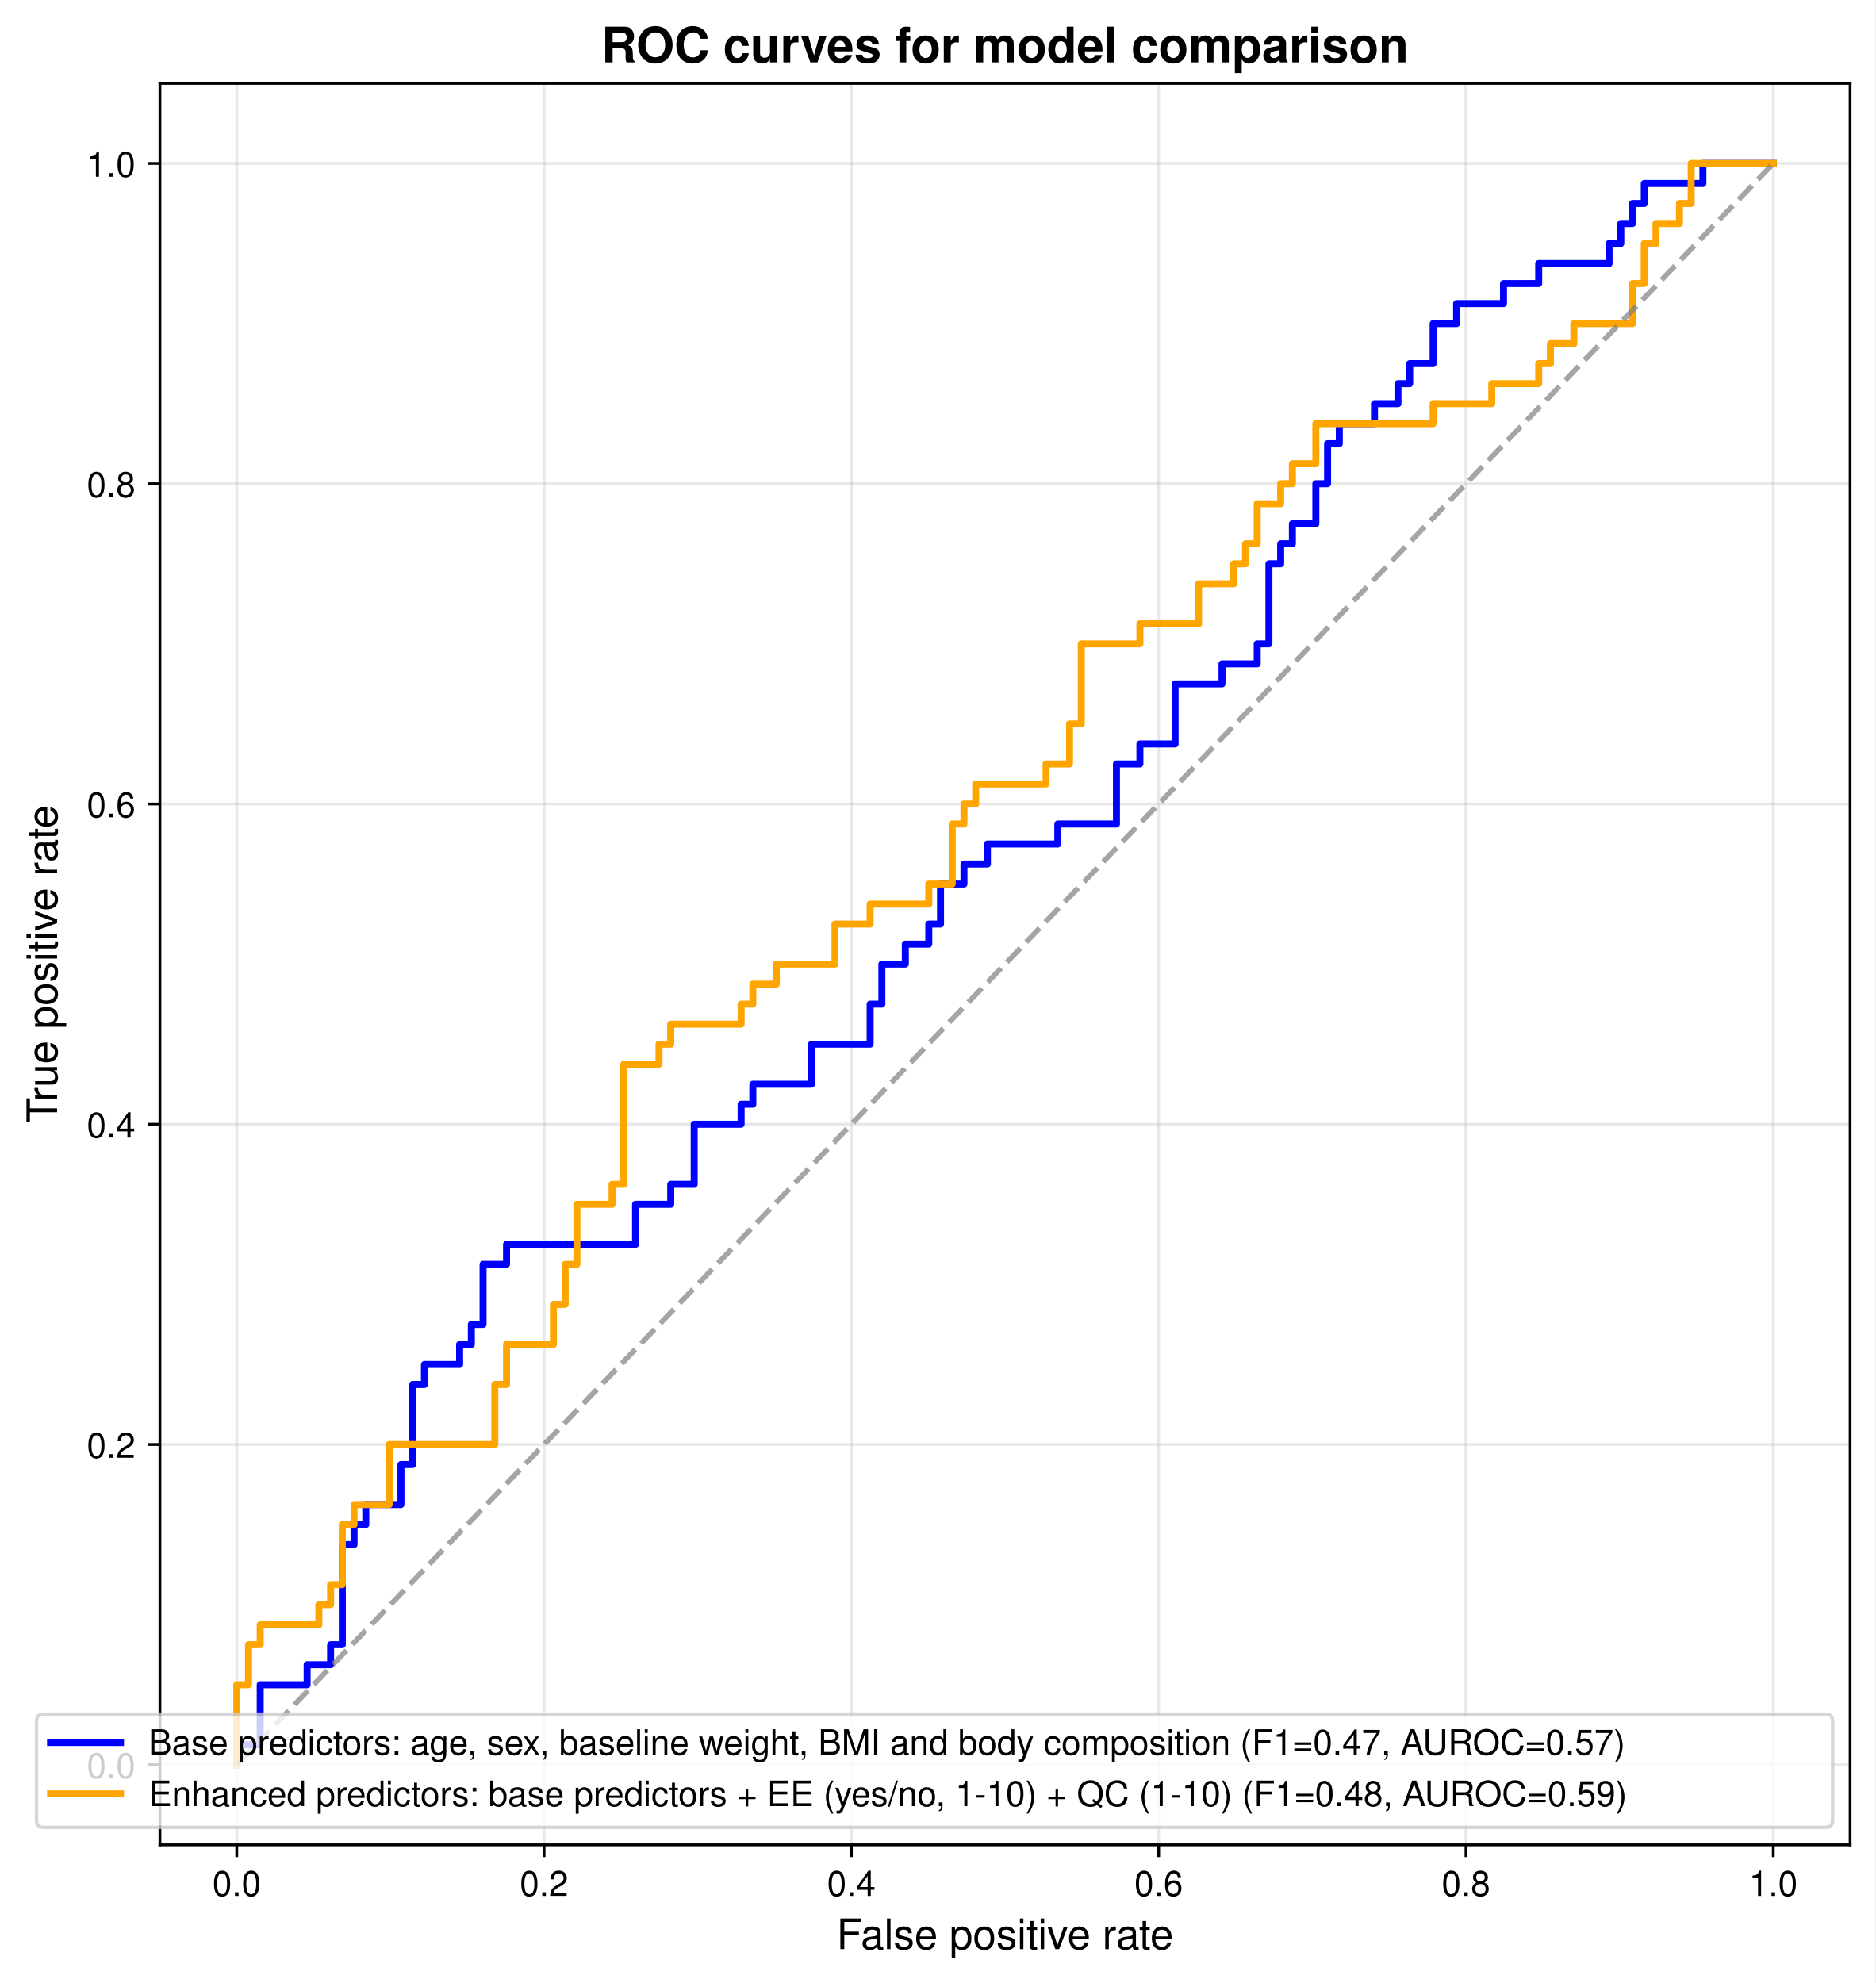
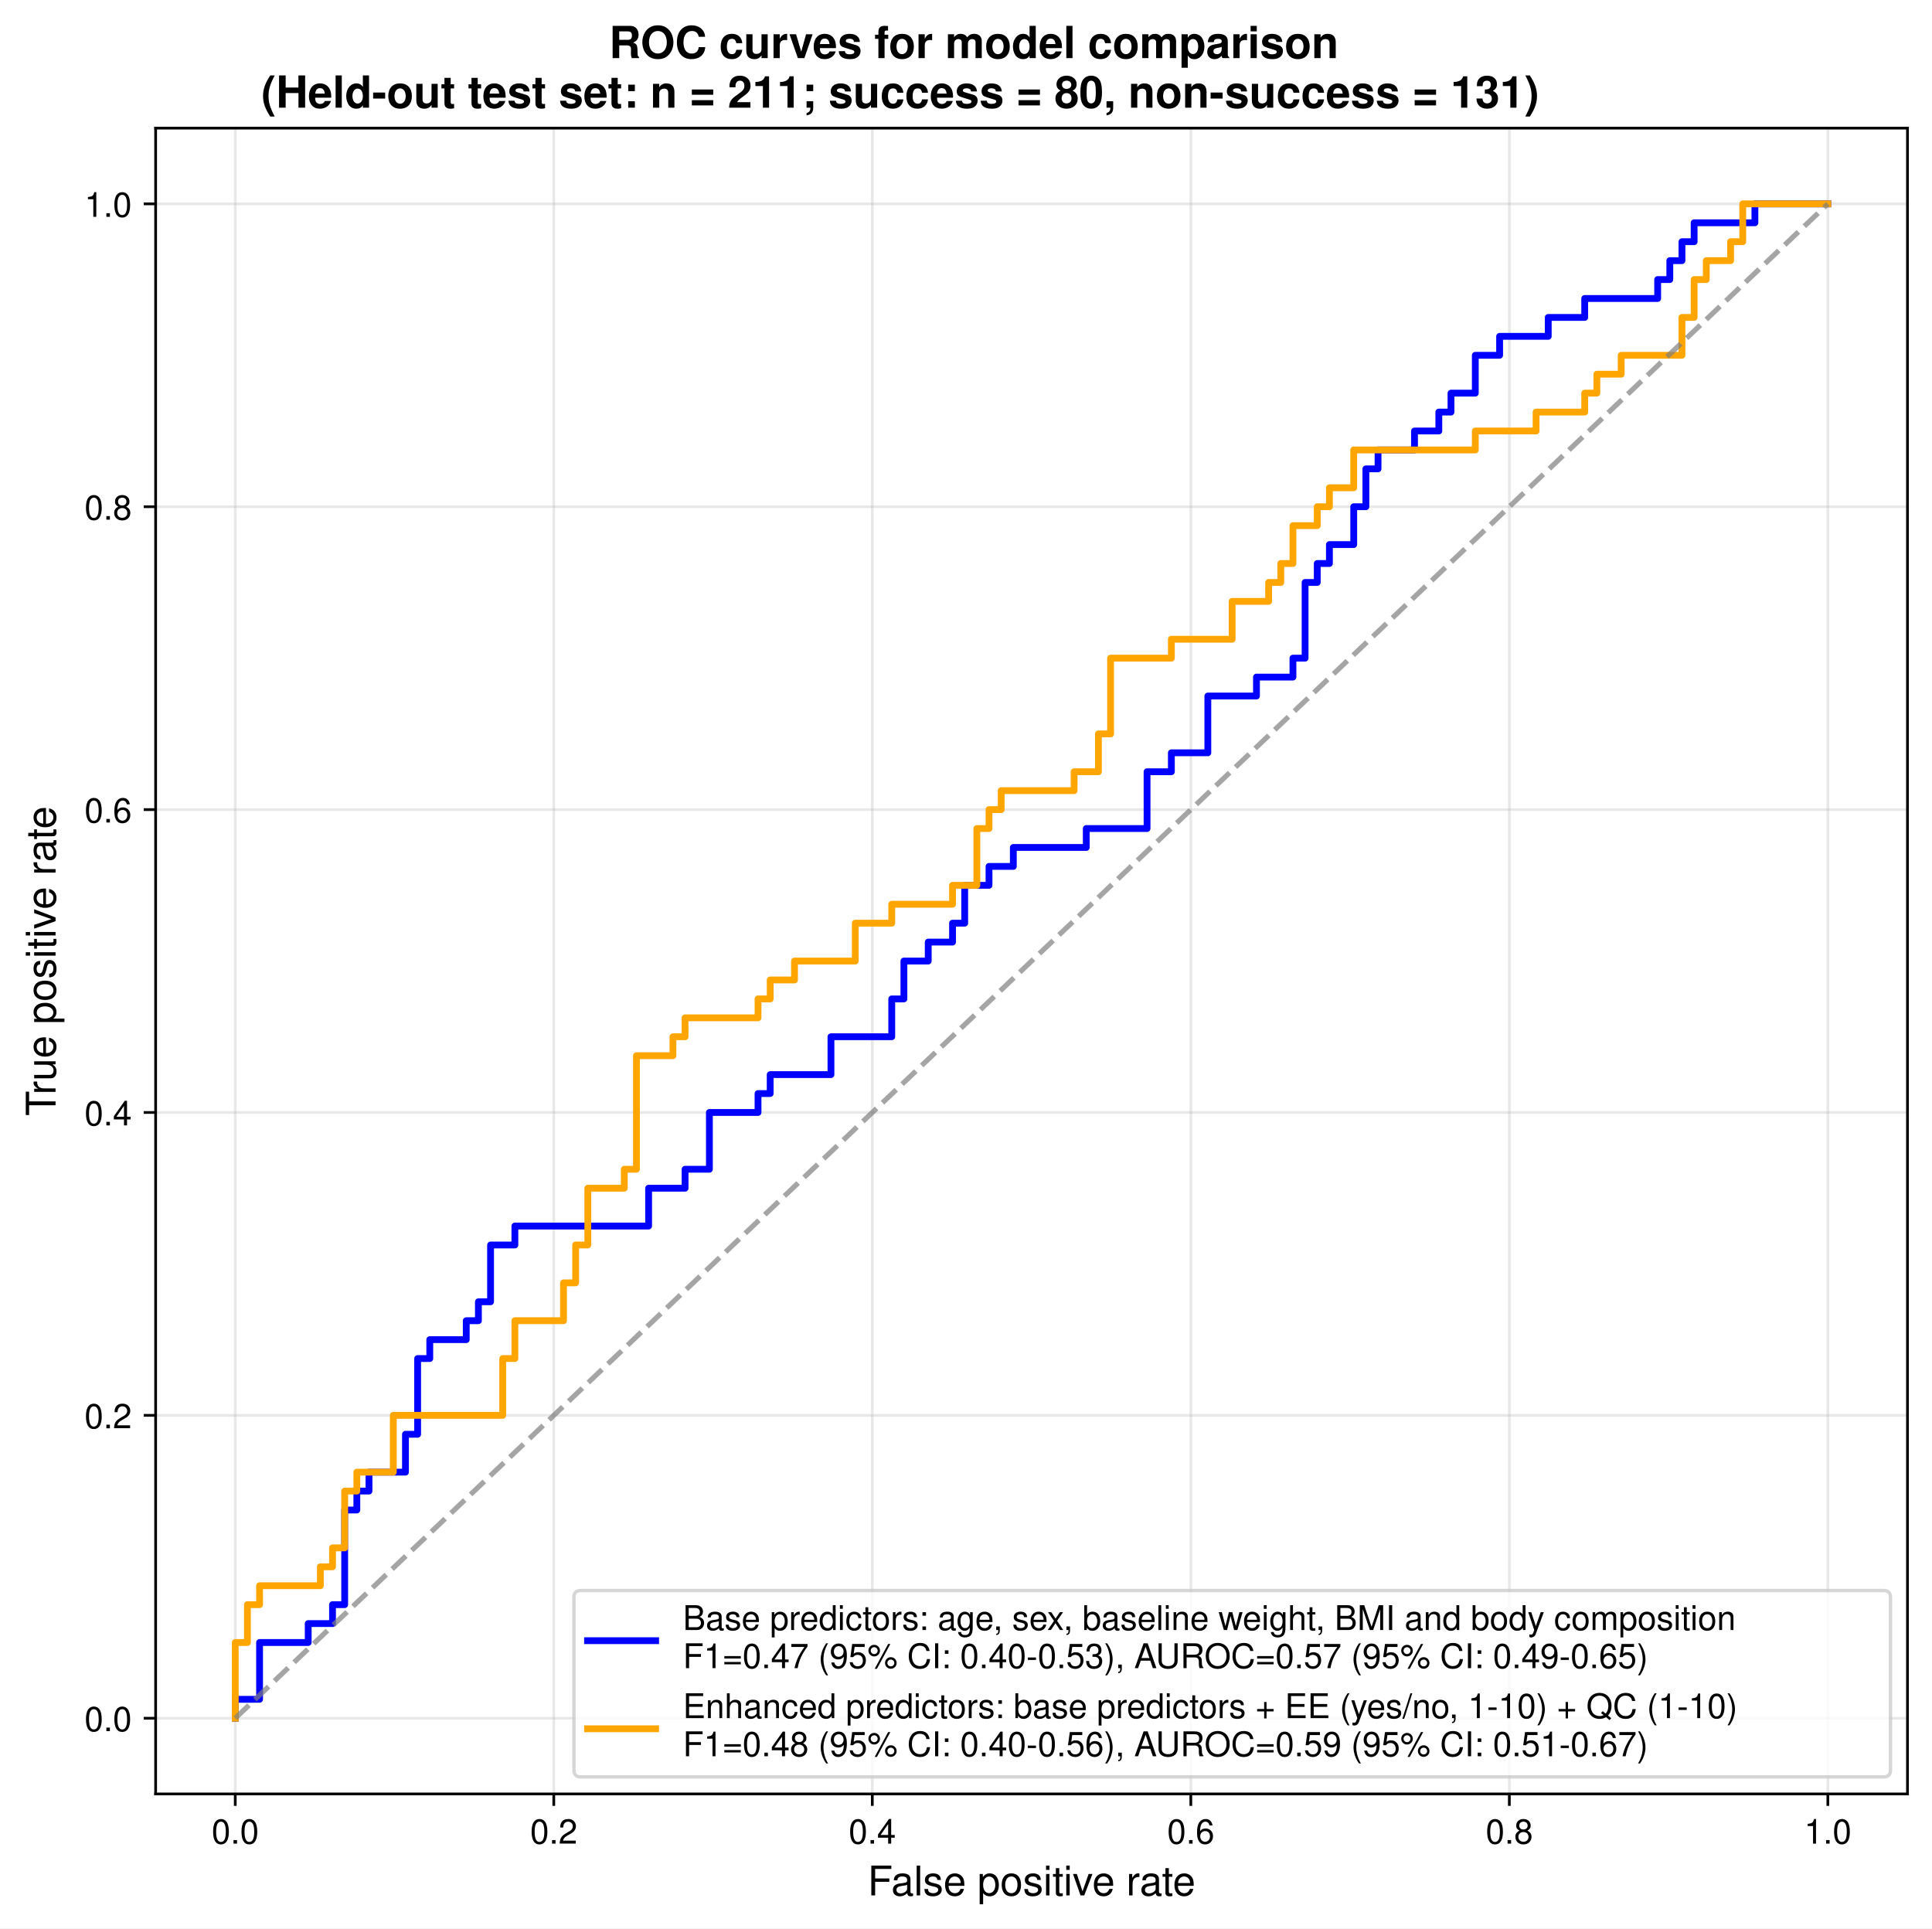
- <svg xmlns="http://www.w3.org/2000/svg" xmlns:xlink="http://www.w3.org/1999/xlink" width="536.077pt" height="566.89pt" viewBox="0 0 536.077 566.89" version="1.1">
+ <svg xmlns="http://www.w3.org/2000/svg" xmlns:xlink="http://www.w3.org/1999/xlink" width="567.517pt" height="566.431pt" viewBox="0 0 567.517 566.431" version="1.1">
  <defs>
    <style type="text/css">*{stroke-linejoin: round; stroke-linecap: butt}</style>
  </defs>
  <g id="figure_1">
    <g id="patch_1">
-       <path d="M 0 566.89  L 536.077 566.89  L 536.077 0  L 0 0  z " style="fill: #ffffff" />
+       <path d="M 0 566.431  L 567.517 566.431  L 567.517 0  L 0 0  z " style="fill: #ffffff" />
    </g>
    <g id="axes_1">
      <g id="patch_2">
-         <path d="M 45.717 527.398  L 528.877 527.398  L 528.877 23.838  L 45.717 23.838  z " style="fill: #ffffff" />
+         <path d="M 45.717 526.939  L 560.317 526.939  L 560.317 37.635  L 45.717 37.635  z " style="fill: #ffffff" />
      </g>
      <g id="matplotlib.axis_1">
        <g id="xtick_1">
          <g id="line2d_1">
-             <path d="M 67.679 527.398  L 67.679 23.838  " clip-path="url(#p96dd69f91e)" style="fill: none; stroke: #b0b0b0; stroke-opacity: 0.3; stroke-width: 0.8; stroke-linecap: square" />
+             <path d="M 69.108 526.939  L 69.108 37.635  " clip-path="url(#pabe8371923)" style="fill: none; stroke: #b0b0b0; stroke-opacity: 0.3; stroke-width: 0.8; stroke-linecap: square" />
          </g>
          <g id="line2d_2">
            <defs>
-               <path id="mb722b05682" d="M 0 0  L 0 3.5  " style="stroke: #000000; stroke-width: 0.8" />
+               <path id="mb9ab59f34a" d="M 0 0  L 0 3.5  " style="stroke: #000000; stroke-width: 0.8" />
            </defs>
            <g>
-               <use xlink:href="#mb722b05682" x="67.679" y="527.398" style="stroke: #000000; stroke-width: 0.8" />
+               <use xlink:href="#mb9ab59f34a" x="69.108" y="526.939" style="stroke: #000000; stroke-width: 0.8" />
            </g>
          </g>
          <g id="text_1">
-             <text style="font-size: 10px; font-family: 'Helvetica'; text-anchor: middle" x="67.679" y="541.996" transform="rotate(-0 67.67869 541.9963)">0.0</text>
+             <text style="font-size: 10px; font-family: 'Helvetica'; text-anchor: middle" x="69.108" y="541.538" transform="rotate(-0 69.10778 541.5376)">0.0</text>
          </g>
        </g>
        <g id="xtick_2">
          <g id="line2d_3">
-             <path d="M 155.526 527.398  L 155.526 23.838  " clip-path="url(#p96dd69f91e)" style="fill: none; stroke: #b0b0b0; stroke-opacity: 0.3; stroke-width: 0.8; stroke-linecap: square" />
+             <path d="M 162.671 526.939  L 162.671 37.635  " clip-path="url(#pabe8371923)" style="fill: none; stroke: #b0b0b0; stroke-opacity: 0.3; stroke-width: 0.8; stroke-linecap: square" />
          </g>
          <g id="line2d_4">
            <g>
-               <use xlink:href="#mb722b05682" x="155.526" y="527.398" style="stroke: #000000; stroke-width: 0.8" />
+               <use xlink:href="#mb9ab59f34a" x="162.671" y="526.939" style="stroke: #000000; stroke-width: 0.8" />
            </g>
          </g>
          <g id="text_2">
-             <text style="font-size: 10px; font-family: 'Helvetica'; text-anchor: middle" x="155.526" y="541.996" transform="rotate(-0 155.526 541.9963)">0.2</text>
+             <text style="font-size: 10px; font-family: 'Helvetica'; text-anchor: middle" x="162.671" y="541.538" transform="rotate(-0 162.6714 541.5376)">0.2</text>
          </g>
        </g>
        <g id="xtick_3">
          <g id="line2d_5">
-             <path d="M 243.373 527.398  L 243.373 23.838  " clip-path="url(#p96dd69f91e)" style="fill: none; stroke: #b0b0b0; stroke-opacity: 0.3; stroke-width: 0.8; stroke-linecap: square" />
+             <path d="M 256.235 526.939  L 256.235 37.635  " clip-path="url(#pabe8371923)" style="fill: none; stroke: #b0b0b0; stroke-opacity: 0.3; stroke-width: 0.8; stroke-linecap: square" />
          </g>
          <g id="line2d_6">
            <g>
-               <use xlink:href="#mb722b05682" x="243.373" y="527.398" style="stroke: #000000; stroke-width: 0.8" />
+               <use xlink:href="#mb9ab59f34a" x="256.235" y="526.939" style="stroke: #000000; stroke-width: 0.8" />
            </g>
          </g>
          <g id="text_3">
-             <text style="font-size: 10px; font-family: 'Helvetica'; text-anchor: middle" x="243.373" y="541.996" transform="rotate(-0 243.3732 541.9963)">0.4</text>
+             <text style="font-size: 10px; font-family: 'Helvetica'; text-anchor: middle" x="256.235" y="541.538" transform="rotate(-0 256.2351 541.5376)">0.4</text>
          </g>
        </g>
        <g id="xtick_4">
          <g id="line2d_7">
-             <path d="M 331.221 527.398  L 331.221 23.838  " clip-path="url(#p96dd69f91e)" style="fill: none; stroke: #b0b0b0; stroke-opacity: 0.3; stroke-width: 0.8; stroke-linecap: square" />
+             <path d="M 349.799 526.939  L 349.799 37.635  " clip-path="url(#pabe8371923)" style="fill: none; stroke: #b0b0b0; stroke-opacity: 0.3; stroke-width: 0.8; stroke-linecap: square" />
          </g>
          <g id="line2d_8">
            <g>
-               <use xlink:href="#mb722b05682" x="331.221" y="527.398" style="stroke: #000000; stroke-width: 0.8" />
+               <use xlink:href="#mb9ab59f34a" x="349.799" y="526.939" style="stroke: #000000; stroke-width: 0.8" />
            </g>
          </g>
          <g id="text_4">
-             <text style="font-size: 10px; font-family: 'Helvetica'; text-anchor: middle" x="331.221" y="541.996" transform="rotate(-0 331.2205 541.9963)">0.6</text>
+             <text style="font-size: 10px; font-family: 'Helvetica'; text-anchor: middle" x="349.799" y="541.538" transform="rotate(-0 349.7987 541.5376)">0.6</text>
          </g>
        </g>
        <g id="xtick_5">
          <g id="line2d_9">
-             <path d="M 419.068 527.398  L 419.068 23.838  " clip-path="url(#p96dd69f91e)" style="fill: none; stroke: #b0b0b0; stroke-opacity: 0.3; stroke-width: 0.8; stroke-linecap: square" />
+             <path d="M 443.362 526.939  L 443.362 37.635  " clip-path="url(#pabe8371923)" style="fill: none; stroke: #b0b0b0; stroke-opacity: 0.3; stroke-width: 0.8; stroke-linecap: square" />
          </g>
          <g id="line2d_10">
            <g>
-               <use xlink:href="#mb722b05682" x="419.068" y="527.398" style="stroke: #000000; stroke-width: 0.8" />
+               <use xlink:href="#mb9ab59f34a" x="443.362" y="526.939" style="stroke: #000000; stroke-width: 0.8" />
            </g>
          </g>
          <g id="text_5">
-             <text style="font-size: 10px; font-family: 'Helvetica'; text-anchor: middle" x="419.068" y="541.996" transform="rotate(-0 419.0678 541.9963)">0.8</text>
+             <text style="font-size: 10px; font-family: 'Helvetica'; text-anchor: middle" x="443.362" y="541.538" transform="rotate(-0 443.3623 541.5376)">0.8</text>
          </g>
        </g>
        <g id="xtick_6">
          <g id="line2d_11">
-             <path d="M 506.915 527.398  L 506.915 23.838  " clip-path="url(#p96dd69f91e)" style="fill: none; stroke: #b0b0b0; stroke-opacity: 0.3; stroke-width: 0.8; stroke-linecap: square" />
+             <path d="M 536.926 526.939  L 536.926 37.635  " clip-path="url(#pabe8371923)" style="fill: none; stroke: #b0b0b0; stroke-opacity: 0.3; stroke-width: 0.8; stroke-linecap: square" />
          </g>
          <g id="line2d_12">
            <g>
-               <use xlink:href="#mb722b05682" x="506.915" y="527.398" style="stroke: #000000; stroke-width: 0.8" />
+               <use xlink:href="#mb9ab59f34a" x="536.926" y="526.939" style="stroke: #000000; stroke-width: 0.8" />
            </g>
          </g>
          <g id="text_6">
-             <text style="font-size: 10px; font-family: 'Helvetica'; text-anchor: middle" x="506.915" y="541.996" transform="rotate(-0 506.9151 541.9963)">1.0</text>
+             <text style="font-size: 10px; font-family: 'Helvetica'; text-anchor: middle" x="536.926" y="541.538" transform="rotate(-0 536.926 541.5376)">1.0</text>
          </g>
        </g>
        <g id="text_7">
-           <text style="font-size: 12px; font-family: 'Helvetica'; text-anchor: middle" x="287.297" y="557.194" transform="rotate(-0 287.2969 557.1941)">False positive rate</text>
+           <text style="font-size: 12px; font-family: 'Helvetica'; text-anchor: middle" x="303.017" y="556.735" transform="rotate(-0 303.0169 556.7354)">False positive rate</text>
        </g>
      </g>
      <g id="matplotlib.axis_2">
        <g id="ytick_1">
          <g id="line2d_13">
-             <path d="M 45.717 504.509  L 528.877 504.509  " clip-path="url(#p96dd69f91e)" style="fill: none; stroke: #b0b0b0; stroke-opacity: 0.3; stroke-width: 0.8; stroke-linecap: square" />
+             <path d="M 45.717 504.698  L 560.317 504.698  " clip-path="url(#pabe8371923)" style="fill: none; stroke: #b0b0b0; stroke-opacity: 0.3; stroke-width: 0.8; stroke-linecap: square" />
          </g>
          <g id="line2d_14">
            <defs>
-               <path id="m48bbe60b1f" d="M 0 0  L -3.5 0  " style="stroke: #000000; stroke-width: 0.8" />
+               <path id="ma9f1ec0da1" d="M 0 0  L -3.5 0  " style="stroke: #000000; stroke-width: 0.8" />
            </defs>
            <g>
-               <use xlink:href="#m48bbe60b1f" x="45.717" y="504.509" style="stroke: #000000; stroke-width: 0.8" />
+               <use xlink:href="#ma9f1ec0da1" x="45.717" y="504.698" style="stroke: #000000; stroke-width: 0.8" />
            </g>
          </g>
          <g id="text_8">
-             <text style="font-size: 10px; font-family: 'Helvetica'; text-anchor: end" x="38.717" y="508.308" transform="rotate(-0 38.71688 508.3079)">0.0</text>
+             <text style="font-size: 10px; font-family: 'Helvetica'; text-anchor: end" x="38.717" y="508.497" transform="rotate(-0 38.71688 508.4973)">0.0</text>
          </g>
        </g>
        <g id="ytick_2">
          <g id="line2d_15">
-             <path d="M 45.717 412.952  L 528.877 412.952  " clip-path="url(#p96dd69f91e)" style="fill: none; stroke: #b0b0b0; stroke-opacity: 0.3; stroke-width: 0.8; stroke-linecap: square" />
+             <path d="M 45.717 415.734  L 560.317 415.734  " clip-path="url(#pabe8371923)" style="fill: none; stroke: #b0b0b0; stroke-opacity: 0.3; stroke-width: 0.8; stroke-linecap: square" />
          </g>
          <g id="line2d_16">
            <g>
-               <use xlink:href="#m48bbe60b1f" x="45.717" y="412.952" style="stroke: #000000; stroke-width: 0.8" />
+               <use xlink:href="#ma9f1ec0da1" x="45.717" y="415.734" style="stroke: #000000; stroke-width: 0.8" />
            </g>
          </g>
          <g id="text_9">
-             <text style="font-size: 10px; font-family: 'Helvetica'; text-anchor: end" x="38.717" y="416.752" transform="rotate(-0 38.71688 416.7516)">0.2</text>
+             <text style="font-size: 10px; font-family: 'Helvetica'; text-anchor: end" x="38.717" y="419.533" transform="rotate(-0 38.71688 419.5329)">0.2</text>
          </g>
        </g>
        <g id="ytick_3">
          <g id="line2d_17">
-             <path d="M 45.717 321.396  L 528.877 321.396  " clip-path="url(#p96dd69f91e)" style="fill: none; stroke: #b0b0b0; stroke-opacity: 0.3; stroke-width: 0.8; stroke-linecap: square" />
+             <path d="M 45.717 326.769  L 560.317 326.769  " clip-path="url(#pabe8371923)" style="fill: none; stroke: #b0b0b0; stroke-opacity: 0.3; stroke-width: 0.8; stroke-linecap: square" />
          </g>
          <g id="line2d_18">
            <g>
-               <use xlink:href="#m48bbe60b1f" x="45.717" y="321.396" style="stroke: #000000; stroke-width: 0.8" />
+               <use xlink:href="#ma9f1ec0da1" x="45.717" y="326.769" style="stroke: #000000; stroke-width: 0.8" />
            </g>
          </g>
          <g id="text_10">
-             <text style="font-size: 10px; font-family: 'Helvetica'; text-anchor: end" x="38.717" y="325.195" transform="rotate(-0 38.71688 325.1952)">0.4</text>
+             <text style="font-size: 10px; font-family: 'Helvetica'; text-anchor: end" x="38.717" y="330.569" transform="rotate(-0 38.71688 330.5685)">0.4</text>
          </g>
        </g>
        <g id="ytick_4">
          <g id="line2d_19">
-             <path d="M 45.717 229.84  L 528.877 229.84  " clip-path="url(#p96dd69f91e)" style="fill: none; stroke: #b0b0b0; stroke-opacity: 0.3; stroke-width: 0.8; stroke-linecap: square" />
+             <path d="M 45.717 237.805  L 560.317 237.805  " clip-path="url(#pabe8371923)" style="fill: none; stroke: #b0b0b0; stroke-opacity: 0.3; stroke-width: 0.8; stroke-linecap: square" />
          </g>
          <g id="line2d_20">
            <g>
-               <use xlink:href="#m48bbe60b1f" x="45.717" y="229.84" style="stroke: #000000; stroke-width: 0.8" />
+               <use xlink:href="#ma9f1ec0da1" x="45.717" y="237.805" style="stroke: #000000; stroke-width: 0.8" />
            </g>
          </g>
          <g id="text_11">
-             <text style="font-size: 10px; font-family: 'Helvetica'; text-anchor: end" x="38.717" y="233.639" transform="rotate(-0 38.71688 233.6388)">0.6</text>
+             <text style="font-size: 10px; font-family: 'Helvetica'; text-anchor: end" x="38.717" y="241.604" transform="rotate(-0 38.71688 241.6042)">0.6</text>
          </g>
        </g>
        <g id="ytick_5">
          <g id="line2d_21">
-             <path d="M 45.717 138.283  L 528.877 138.283  " clip-path="url(#p96dd69f91e)" style="fill: none; stroke: #b0b0b0; stroke-opacity: 0.3; stroke-width: 0.8; stroke-linecap: square" />
+             <path d="M 45.717 148.841  L 560.317 148.841  " clip-path="url(#pabe8371923)" style="fill: none; stroke: #b0b0b0; stroke-opacity: 0.3; stroke-width: 0.8; stroke-linecap: square" />
          </g>
          <g id="line2d_22">
            <g>
-               <use xlink:href="#m48bbe60b1f" x="45.717" y="138.283" style="stroke: #000000; stroke-width: 0.8" />
+               <use xlink:href="#ma9f1ec0da1" x="45.717" y="148.841" style="stroke: #000000; stroke-width: 0.8" />
            </g>
          </g>
          <g id="text_12">
-             <text style="font-size: 10px; font-family: 'Helvetica'; text-anchor: end" x="38.717" y="142.082" transform="rotate(-0 38.71688 142.0825)">0.8</text>
+             <text style="font-size: 10px; font-family: 'Helvetica'; text-anchor: end" x="38.717" y="152.64" transform="rotate(-0 38.71688 152.6398)">0.8</text>
          </g>
        </g>
        <g id="ytick_6">
          <g id="line2d_23">
-             <path d="M 45.717 46.727  L 528.877 46.727  " clip-path="url(#p96dd69f91e)" style="fill: none; stroke: #b0b0b0; stroke-opacity: 0.3; stroke-width: 0.8; stroke-linecap: square" />
+             <path d="M 45.717 59.876  L 560.317 59.876  " clip-path="url(#pabe8371923)" style="fill: none; stroke: #b0b0b0; stroke-opacity: 0.3; stroke-width: 0.8; stroke-linecap: square" />
          </g>
          <g id="line2d_24">
            <g>
-               <use xlink:href="#m48bbe60b1f" x="45.717" y="46.727" style="stroke: #000000; stroke-width: 0.8" />
+               <use xlink:href="#ma9f1ec0da1" x="45.717" y="59.876" style="stroke: #000000; stroke-width: 0.8" />
            </g>
          </g>
          <g id="text_13">
-             <text style="font-size: 10px; font-family: 'Helvetica'; text-anchor: end" x="38.717" y="50.526" transform="rotate(-0 38.71688 50.52612)">1.0</text>
+             <text style="font-size: 10px; font-family: 'Helvetica'; text-anchor: end" x="38.717" y="63.675" transform="rotate(-0 38.71688 63.67544)">1.0</text>
          </g>
        </g>
        <g id="text_14">
-           <text style="font-size: 12px; font-family: 'Helvetica'; text-anchor: middle" x="16.318" y="275.618" transform="rotate(-90 16.31812 275.6178)">True positive rate</text>
+           <text style="font-size: 12px; font-family: 'Helvetica'; text-anchor: middle" x="16.318" y="282.287" transform="rotate(-90 16.31812 282.2871)">True positive rate</text>
        </g>
      </g>
      <g id="line2d_25">
-         <path d="M 67.679 504.509  L 67.679 498.786  L 74.385 498.786  L 74.385 481.62  L 87.796 481.62  L 87.796 475.897  L 94.502 475.897  L 94.502 470.175  L 97.855 470.175  L 97.855 441.564  L 101.208 441.564  L 101.208 435.841  L 104.561 435.841  L 104.561 430.119  L 114.62 430.119  L 114.62 418.675  L 117.973 418.675  L 117.973 395.786  L 121.326 395.786  L 121.326 390.063  L 131.385 390.063  L 131.385 384.341  L 134.738 384.341  L 134.738 378.619  L 138.091 378.619  L 138.091 361.452  L 144.797 361.452  L 144.797 355.73  L 181.679 355.73  L 181.679 344.285  L 191.738 344.285  L 191.738 338.563  L 198.444 338.563  L 198.444 321.396  L 211.856 321.396  L 211.856 315.674  L 215.208 315.674  L 215.208 309.951  L 231.973 309.951  L 231.973 298.507  L 248.738 298.507  L 248.738 287.062  L 252.091 287.062  L 252.091 275.618  L 258.797 275.618  L 258.797 269.896  L 265.503 269.896  L 265.503 264.173  L 268.856 264.173  L 268.856 252.729  L 275.562 252.729  L 275.562 247.006  L 282.267 247.006  L 282.267 241.284  L 302.385 241.284  L 302.385 235.562  L 319.15 235.562  L 319.15 218.395  L 325.856 218.395  L 325.856 212.673  L 335.915 212.673  L 335.915 195.506  L 349.326 195.506  L 349.326 189.784  L 359.385 189.784  L 359.385 184.061  L 362.738 184.061  L 362.738 161.172  L 366.091 161.172  L 366.091 155.45  L 369.444 155.45  L 369.444 149.728  L 376.15 149.728  L 376.15 138.283  L 379.503 138.283  L 379.503 126.839  L 382.856 126.839  L 382.856 121.116  L 392.915 121.116  L 392.915 115.394  L 399.621 115.394  L 399.621 109.672  L 402.974 109.672  L 402.974 103.95  L 409.68 103.95  L 409.68 92.505  L 416.385 92.505  L 416.385 86.783  L 429.797 86.783  L 429.797 81.061  L 439.856 81.061  L 439.856 75.338  L 459.974 75.338  L 459.974 69.616  L 463.327 69.616  L 463.327 63.894  L 466.68 63.894  L 466.68 58.171  L 470.033 58.171  L 470.033 52.449  L 486.797 52.449  L 486.797 46.727  L 506.915 46.727  " clip-path="url(#p96dd69f91e)" style="fill: none; stroke: #0000ff; stroke-width: 2; stroke-linecap: square" />
+         <path d="M 69.108 504.698  L 69.108 499.138  L 76.25 499.138  L 76.25 482.457  L 90.535 482.457  L 90.535 476.897  L 97.677 476.897  L 97.677 471.336  L 101.248 471.336  L 101.248 443.535  L 104.819 443.535  L 104.819 437.975  L 108.39 437.975  L 108.39 432.414  L 119.104 432.414  L 119.104 421.294  L 122.675 421.294  L 122.675 399.053  L 126.246 399.053  L 126.246 393.493  L 136.959 393.493  L 136.959 387.932  L 140.53 387.932  L 140.53 382.372  L 144.102 382.372  L 144.102 365.691  L 151.244 365.691  L 151.244 360.131  L 190.526 360.131  L 190.526 349.01  L 201.24 349.01  L 201.24 343.45  L 208.382 343.45  L 208.382 326.769  L 222.666 326.769  L 222.666 321.209  L 226.238 321.209  L 226.238 315.649  L 244.093 315.649  L 244.093 304.528  L 261.949 304.528  L 261.949 293.408  L 265.52 293.408  L 265.52 282.287  L 272.662 282.287  L 272.662 276.727  L 279.805 276.727  L 279.805 271.167  L 283.376 271.167  L 283.376 260.046  L 290.518 260.046  L 290.518 254.486  L 297.66 254.486  L 297.66 248.925  L 319.087 248.925  L 319.087 243.365  L 336.943 243.365  L 336.943 226.684  L 344.085 226.684  L 344.085 221.124  L 354.798 221.124  L 354.798 204.443  L 369.083 204.443  L 369.083 198.883  L 379.796 198.883  L 379.796 193.323  L 383.367 193.323  L 383.367 171.082  L 386.938 171.082  L 386.938 165.521  L 390.51 165.521  L 390.51 159.961  L 397.652 159.961  L 397.652 148.841  L 401.223 148.841  L 401.223 137.72  L 404.794 137.72  L 404.794 132.16  L 415.508 132.16  L 415.508 126.599  L 422.65 126.599  L 422.65 121.039  L 426.221 121.039  L 426.221 115.479  L 433.363 115.479  L 433.363 104.358  L 440.505 104.358  L 440.505 98.798  L 454.79 98.798  L 454.79 93.238  L 465.503 93.238  L 465.503 87.678  L 486.93 87.678  L 486.93 82.117  L 490.501 82.117  L 490.501 76.557  L 494.072 76.557  L 494.072 70.997  L 497.644 70.997  L 497.644 65.436  L 515.499 65.436  L 515.499 59.876  L 536.926 59.876  " clip-path="url(#pabe8371923)" style="fill: none; stroke: #0000ff; stroke-width: 2; stroke-linecap: square" />
      </g>
      <g id="line2d_26">
-         <path d="M 67.679 504.509  L 67.679 498.786  L 67.679 481.62  L 71.032 481.62  L 71.032 470.175  L 74.385 470.175  L 74.385 464.453  L 91.149 464.453  L 91.149 458.731  L 94.502 458.731  L 94.502 453.008  L 97.855 453.008  L 97.855 435.841  L 101.208 435.841  L 101.208 430.119  L 111.267 430.119  L 111.267 412.952  L 141.444 412.952  L 141.444 395.786  L 144.797 395.786  L 144.797 384.341  L 158.208 384.341  L 158.208 372.896  L 161.561 372.896  L 161.561 361.452  L 164.914 361.452  L 164.914 344.285  L 174.973 344.285  L 174.973 338.563  L 178.326 338.563  L 178.326 304.229  L 188.385 304.229  L 188.385 298.507  L 191.738 298.507  L 191.738 292.785  L 211.856 292.785  L 211.856 287.062  L 215.208 287.062  L 215.208 281.34  L 221.914 281.34  L 221.914 275.618  L 238.679 275.618  L 238.679 264.173  L 248.738 264.173  L 248.738 258.451  L 265.503 258.451  L 265.503 252.729  L 272.209 252.729  L 272.209 235.562  L 275.562 235.562  L 275.562 229.84  L 278.915 229.84  L 278.915 224.117  L 299.032 224.117  L 299.032 218.395  L 305.738 218.395  L 305.738 206.951  L 309.091 206.951  L 309.091 184.061  L 325.856 184.061  L 325.856 178.339  L 342.621 178.339  L 342.621 166.895  L 352.679 166.895  L 352.679 161.172  L 356.032 161.172  L 356.032 155.45  L 359.385 155.45  L 359.385 144.006  L 366.091 144.006  L 366.091 138.283  L 369.444 138.283  L 369.444 132.561  L 376.15 132.561  L 376.15 121.116  L 409.68 121.116  L 409.68 115.394  L 426.444 115.394  L 426.444 109.672  L 439.856 109.672  L 439.856 103.95  L 443.209 103.95  L 443.209 98.227  L 449.915 98.227  L 449.915 92.505  L 466.68 92.505  L 466.68 81.061  L 470.033 81.061  L 470.033 69.616  L 473.386 69.616  L 473.386 63.894  L 480.091 63.894  L 480.091 58.171  L 483.444 58.171  L 483.444 46.727  L 506.915 46.727  " clip-path="url(#p96dd69f91e)" style="fill: none; stroke: #ffa500; stroke-width: 2; stroke-linecap: square" />
+         <path d="M 69.108 504.698  L 69.108 499.138  L 69.108 482.457  L 72.679 482.457  L 72.679 471.336  L 76.25 471.336  L 76.25 465.776  L 94.106 465.776  L 94.106 460.216  L 97.677 460.216  L 97.677 454.656  L 101.248 454.656  L 101.248 437.975  L 104.819 437.975  L 104.819 432.414  L 115.532 432.414  L 115.532 415.734  L 147.673 415.734  L 147.673 399.053  L 151.244 399.053  L 151.244 387.932  L 165.528 387.932  L 165.528 376.812  L 169.099 376.812  L 169.099 365.691  L 172.671 365.691  L 172.671 349.01  L 183.384 349.01  L 183.384 343.45  L 186.955 343.45  L 186.955 310.088  L 197.669 310.088  L 197.669 304.528  L 201.24 304.528  L 201.24 298.968  L 222.666 298.968  L 222.666 293.408  L 226.238 293.408  L 226.238 287.847  L 233.38 287.847  L 233.38 282.287  L 251.235 282.287  L 251.235 271.167  L 261.949 271.167  L 261.949 265.606  L 279.805 265.606  L 279.805 260.046  L 286.947 260.046  L 286.947 243.365  L 290.518 243.365  L 290.518 237.805  L 294.089 237.805  L 294.089 232.245  L 315.516 232.245  L 315.516 226.684  L 322.658 226.684  L 322.658 215.564  L 326.229 215.564  L 326.229 193.323  L 344.085 193.323  L 344.085 187.762  L 361.941 187.762  L 361.941 176.642  L 372.654 176.642  L 372.654 171.082  L 376.225 171.082  L 376.225 165.521  L 379.796 165.521  L 379.796 154.401  L 386.938 154.401  L 386.938 148.841  L 390.51 148.841  L 390.51 143.28  L 397.652 143.28  L 397.652 132.16  L 433.363 132.16  L 433.363 126.599  L 451.219 126.599  L 451.219 121.039  L 465.503 121.039  L 465.503 115.479  L 469.074 115.479  L 469.074 109.919  L 476.217 109.919  L 476.217 104.358  L 494.072 104.358  L 494.072 93.238  L 497.644 93.238  L 497.644 82.117  L 501.215 82.117  L 501.215 76.557  L 508.357 76.557  L 508.357 70.997  L 511.928 70.997  L 511.928 59.876  L 536.926 59.876  " clip-path="url(#pabe8371923)" style="fill: none; stroke: #ffa500; stroke-width: 2; stroke-linecap: square" />
      </g>
      <g id="line2d_27">
-         <path d="M 67.679 504.509  L 506.915 46.727  " clip-path="url(#p96dd69f91e)" style="fill: none; stroke-dasharray: 5.55,2.4; stroke-dashoffset: 0; stroke: #808080; stroke-opacity: 0.7; stroke-width: 1.5" />
+         <path d="M 69.108 504.698  L 536.926 59.876  " clip-path="url(#pabe8371923)" style="fill: none; stroke-dasharray: 5.55,2.4; stroke-dashoffset: 0; stroke: #808080; stroke-opacity: 0.7; stroke-width: 1.5" />
      </g>
      <g id="patch_3">
-         <path d="M 45.717 527.398  L 45.717 23.838  " style="fill: none; stroke: #000000; stroke-width: 0.8; stroke-linejoin: miter; stroke-linecap: square" />
+         <path d="M 45.717 526.939  L 45.717 37.635  " style="fill: none; stroke: #000000; stroke-width: 0.8; stroke-linejoin: miter; stroke-linecap: square" />
      </g>
      <g id="patch_4">
-         <path d="M 528.877 527.398  L 528.877 23.838  " style="fill: none; stroke: #000000; stroke-width: 0.8; stroke-linejoin: miter; stroke-linecap: square" />
+         <path d="M 560.317 526.939  L 560.317 37.635  " style="fill: none; stroke: #000000; stroke-width: 0.8; stroke-linejoin: miter; stroke-linecap: square" />
      </g>
      <g id="patch_5">
-         <path d="M 45.717 527.398  L 528.877 527.398  " style="fill: none; stroke: #000000; stroke-width: 0.8; stroke-linejoin: miter; stroke-linecap: square" />
+         <path d="M 45.717 526.939  L 560.317 526.939  " style="fill: none; stroke: #000000; stroke-width: 0.8; stroke-linejoin: miter; stroke-linecap: square" />
      </g>
      <g id="patch_6">
-         <path d="M 45.717 23.838  L 528.877 23.838  " style="fill: none; stroke: #000000; stroke-width: 0.8; stroke-linejoin: miter; stroke-linecap: square" />
+         <path d="M 45.717 37.635  L 560.317 37.635  " style="fill: none; stroke: #000000; stroke-width: 0.8; stroke-linejoin: miter; stroke-linecap: square" />
      </g>
      <g id="text_15">
-         <text style="font-weight: 700; font-size: 14px; font-family: 'Helvetica'; text-anchor: middle" x="287.297" y="17.838" transform="rotate(-0 287.2969 17.83781)">ROC curves for model comparison</text>
+         <text style="font-weight: 700; font-size: 13px; font-family: 'Helvetica'" transform="translate(178.9105 17.07797)">ROC curves for model comparison</text>
+         <text style="font-weight: 700; font-size: 13px; font-family: 'Helvetica'" transform="translate(76.75391 31.63512)">(Held-out test set: n = 211; success = 80, non-success = 131)</text>
      </g>
      <g id="legend_1">
        <g id="patch_7">
-           <path d="M 12.447 522.398  L 521.877 522.398  Q 523.877 522.398 523.877 520.398  L 523.877 492.042  Q 523.877 490.042 521.877 490.042  L 12.447 490.042  Q 10.447 490.042 10.447 492.042  L 10.447 520.398  Q 10.447 522.398 12.447 522.398  z " style="fill: #ffffff; opacity: 0.8; stroke: #cccccc; stroke-linejoin: miter" />
+           <path d="M 170.592 521.939  L 553.317 521.939  Q 555.317 521.939 555.317 519.939  L 555.317 469.187  Q 555.317 467.187 553.317 467.187  L 170.592 467.187  Q 168.592 467.187 168.592 469.187  L 168.592 519.939  Q 168.592 521.939 170.592 521.939  z " style="fill: #ffffff; opacity: 0.8; stroke: #cccccc; stroke-linejoin: miter" />
        </g>
        <g id="line2d_28">
-           <path d="M 14.447 498.14  L 24.447 498.14  L 34.447 498.14  " style="fill: none; stroke: #0000ff; stroke-width: 2; stroke-linecap: square" />
+           <path d="M 172.592 481.924  L 182.592 481.924  L 192.592 481.924  " style="fill: none; stroke: #0000ff; stroke-width: 2; stroke-linecap: square" />
        </g>
        <g id="text_16">
-           <text style="font-size: 10px; font-family: 'Helvetica'; text-anchor: start" x="42.447" y="501.64" transform="rotate(-0 42.44719 501.64)">Base predictors: age, sex, baseline weight, BMI and body composition (F1=0.47, AUROC=0.57)</text>
+           <text style="font-size: 10px; font-family: 'Helvetica'" transform="translate(200.5919 478.7857)">Base predictors: age, sex, baseline weight, BMI and body composition</text>
+           <text style="font-size: 10px; font-family: 'Helvetica'" transform="translate(200.5919 489.9835)">  F1=0.47 (95% CI: 0.40-0.53), AUROC=0.57 (95% CI: 0.49-0.65)</text>
        </g>
        <g id="line2d_29">
-           <path d="M 14.447 512.818  L 24.447 512.818  L 34.447 512.818  " style="fill: none; stroke: #ffa500; stroke-width: 2; stroke-linecap: square" />
+           <path d="M 172.592 507.8  L 182.592 507.8  L 192.592 507.8  " style="fill: none; stroke: #ffa500; stroke-width: 2; stroke-linecap: square" />
        </g>
        <g id="text_17">
-           <text style="font-size: 10px; font-family: 'Helvetica'; text-anchor: start" x="42.447" y="516.318" transform="rotate(-0 42.44719 516.3181)">Enhanced predictors: base predictors + EE (yes/no, 1-10) + QC (1-10) (F1=0.48, AUROC=0.59)</text>
+           <text style="font-size: 10px; font-family: 'Helvetica'" transform="translate(200.5919 504.6616)">Enhanced predictors: base predictors + EE (yes/no, 1-10) + QC (1-10)</text>
+           <text style="font-size: 10px; font-family: 'Helvetica'" transform="translate(200.5919 515.8594)">  F1=0.48 (95% CI: 0.40-0.56), AUROC=0.59 (95% CI: 0.51-0.67)</text>
        </g>
      </g>
    </g>
  </g>
  <defs>
-     <clipPath id="p96dd69f91e">
-       <rect x="45.717" y="23.838" width="483.16" height="503.56" />
+     <clipPath id="pabe8371923">
+       <rect x="45.717" y="37.635" width="514.6" height="489.304" />
    </clipPath>
  </defs>
</svg>
